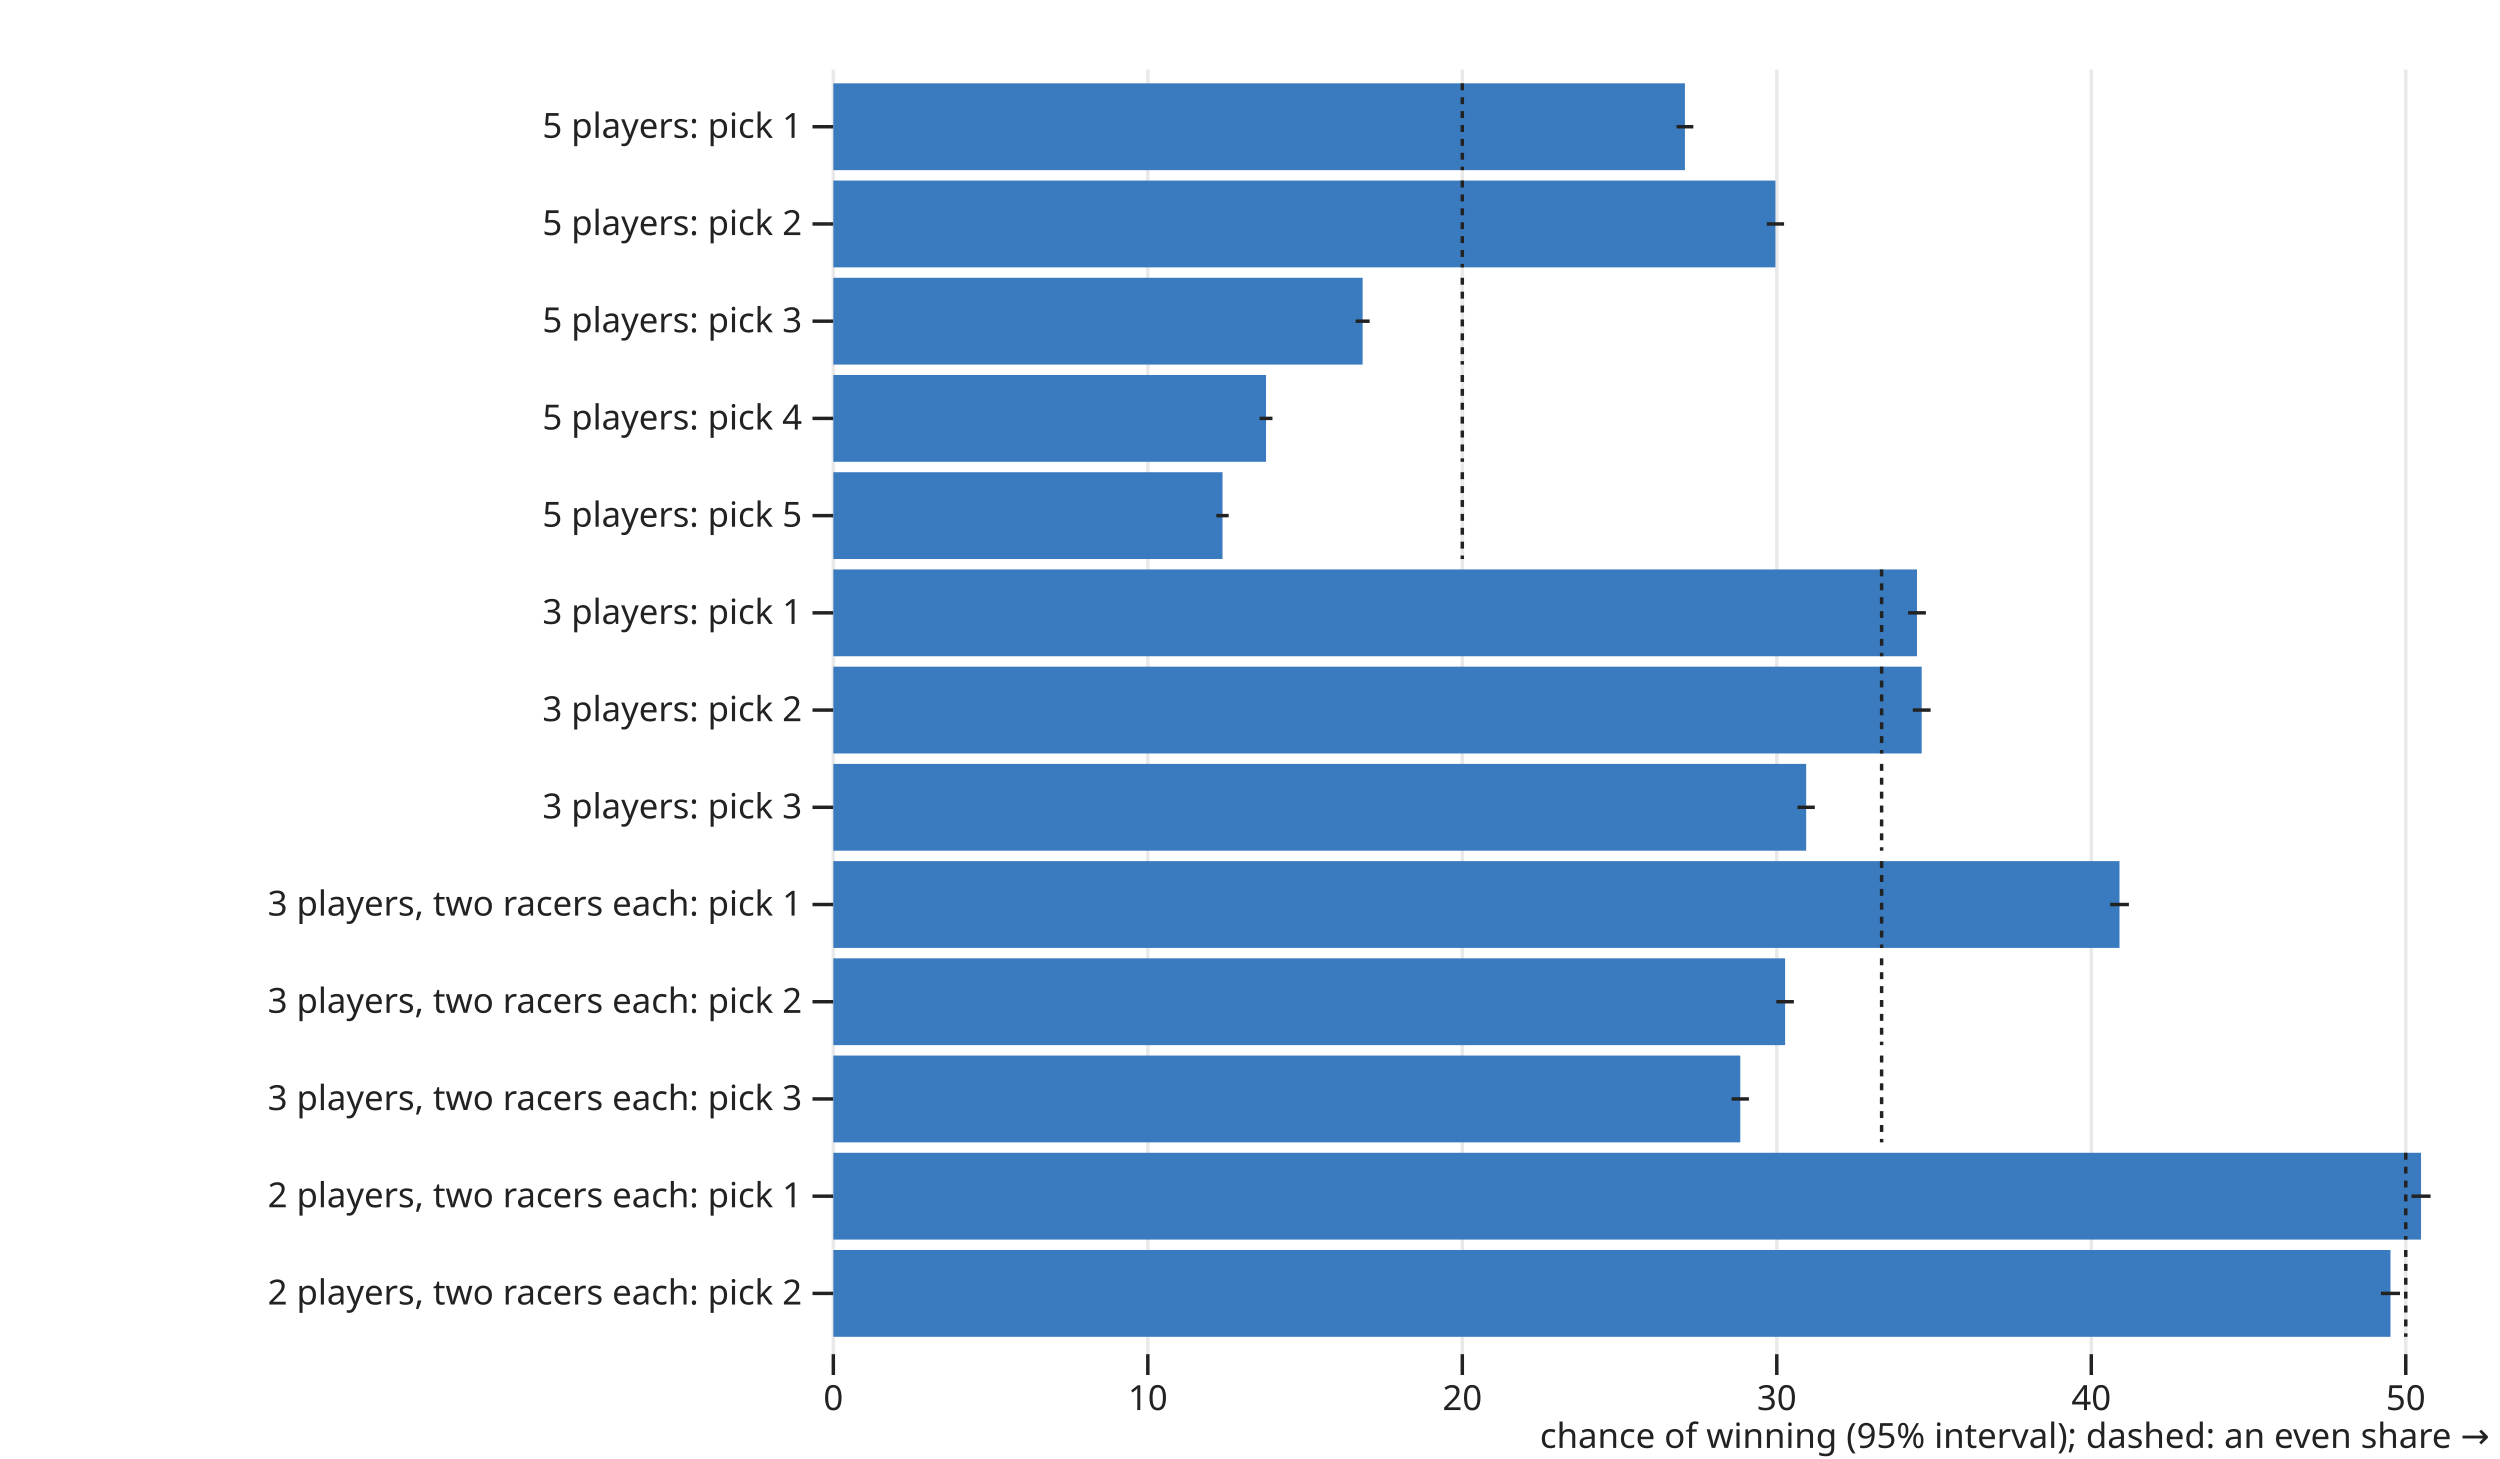
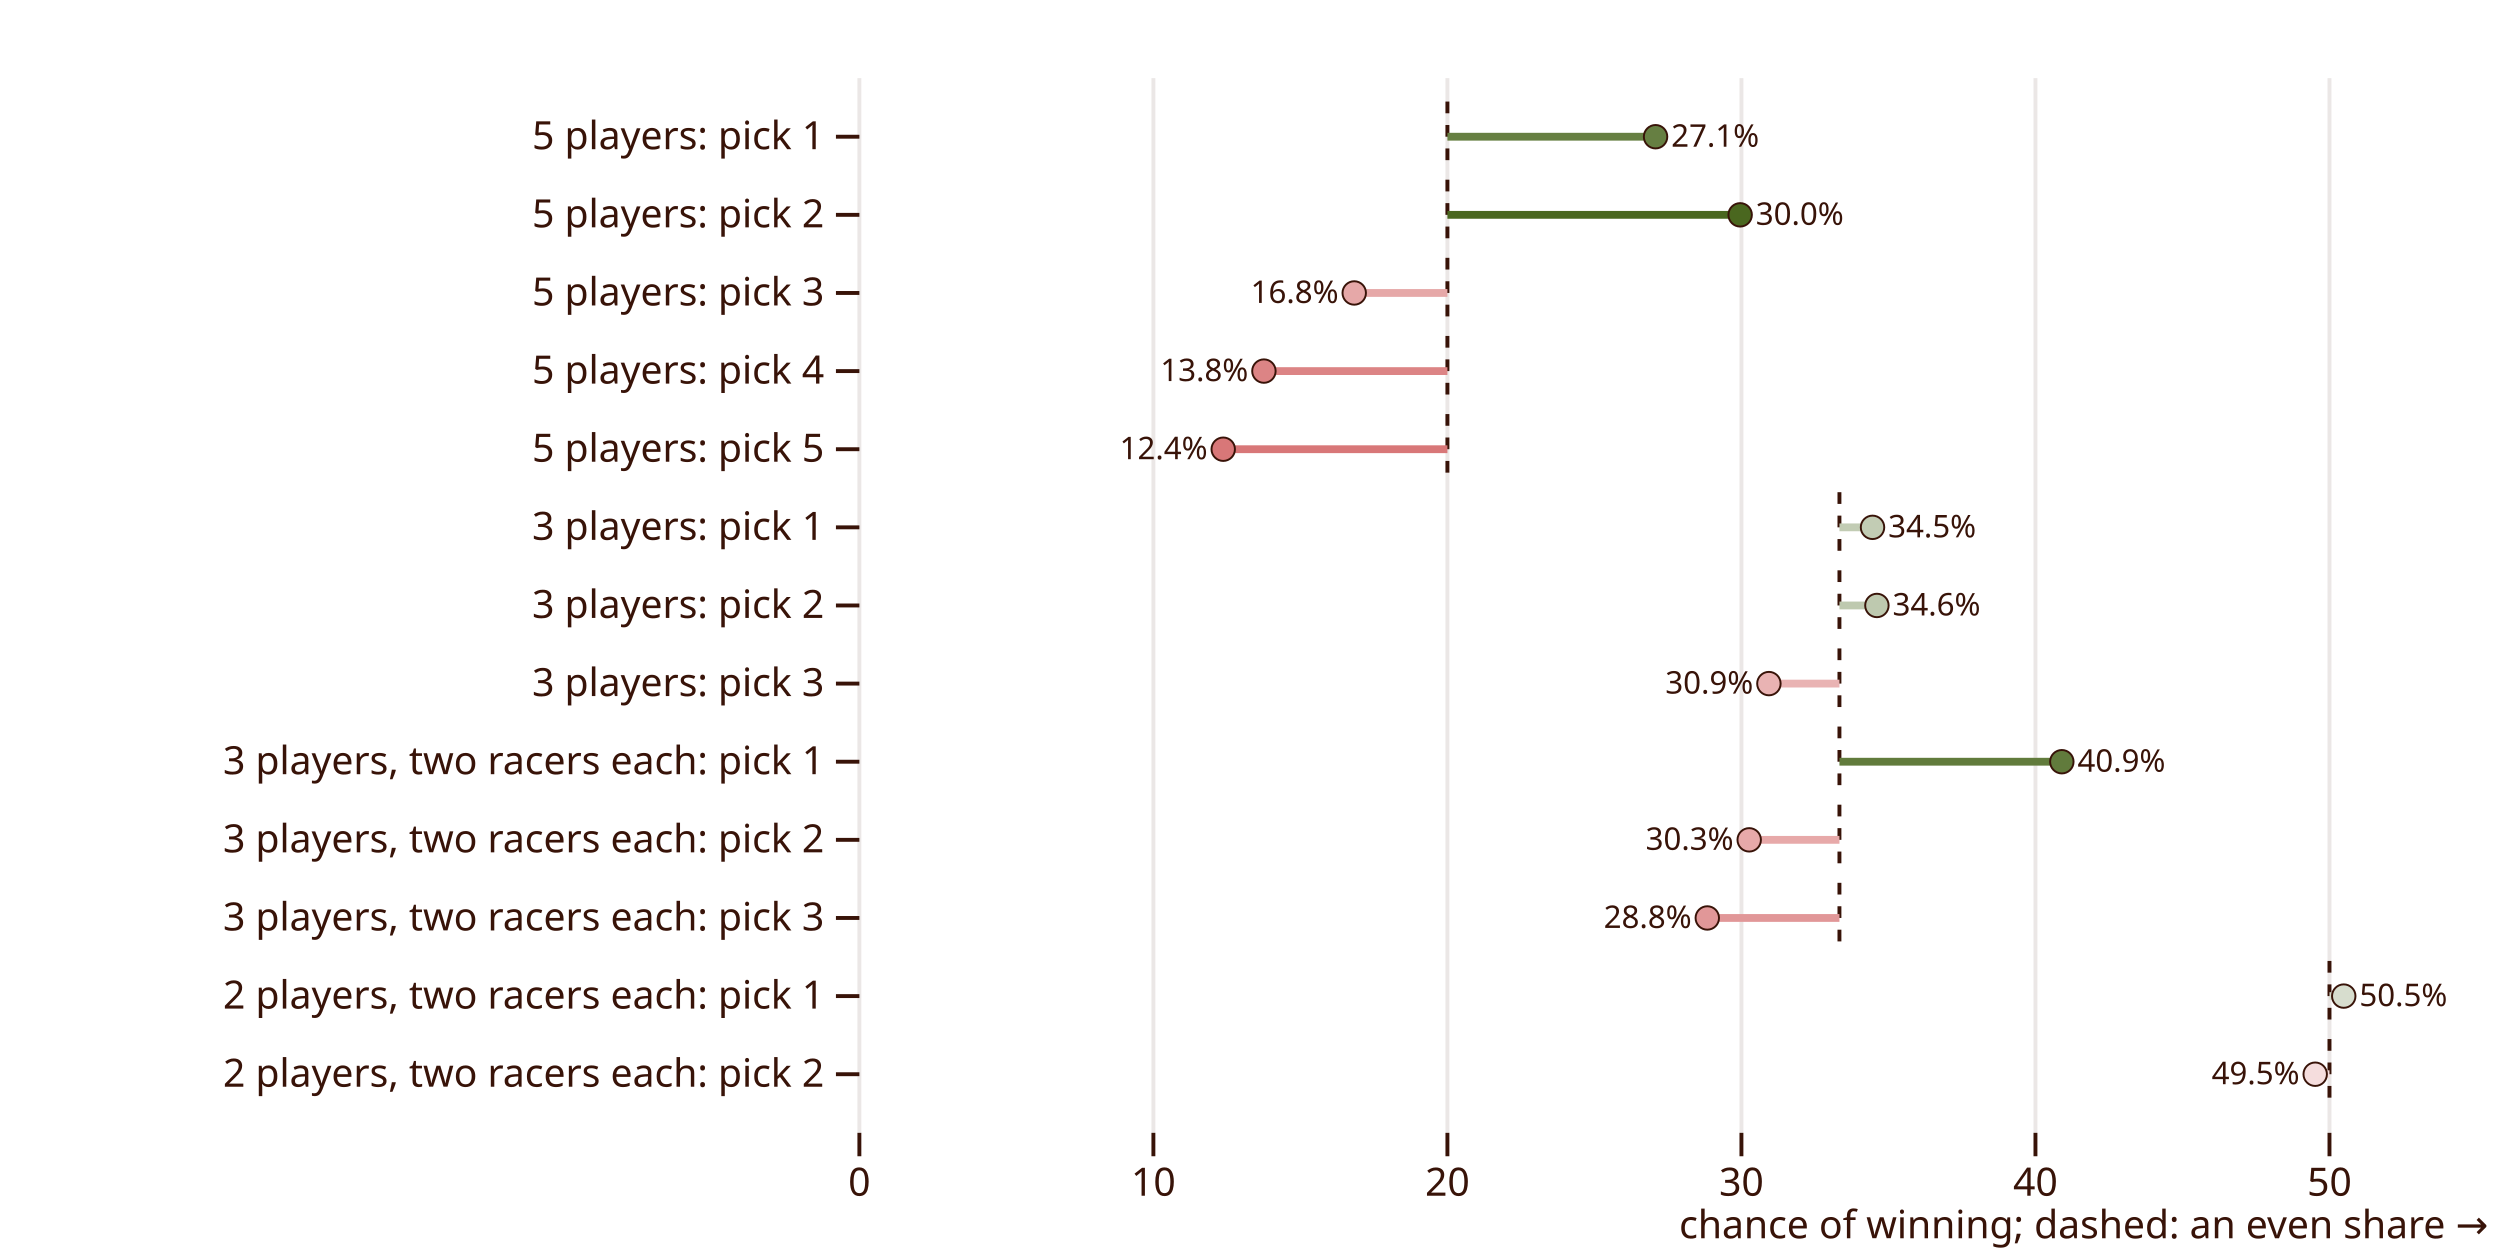
- <svg xmlns="http://www.w3.org/2000/svg" class="plot-d6a7b5" fill="currentColor" font-family="system-ui, sans-serif" font-size="10" text-anchor="middle" width="720" height="420" viewBox="0 0 720 420" style="background: white; color: rgb(34, 34, 34);">
+ <svg xmlns="http://www.w3.org/2000/svg" class="plot-d6a7b5" fill="currentColor" font-family="system-ui, sans-serif" font-size="10" text-anchor="middle" width="640" height="320" viewBox="0 0 640 320" style="background: rgb(255, 255, 255); color: rgb(56, 19, 8);">
  <style>:where(.plot-d6a7b5) {
  --plot-background: white;
  display: block;
  height: auto;
  height: intrinsic;
  max-width: 100%;
}
:where(.plot-d6a7b5 text),
:where(.plot-d6a7b5 tspan) {
  white-space: pre;
}</style>
-   <g aria-label="y-axis tick" aria-hidden="true" fill="none" stroke="currentColor" transform="translate(0,12.5)">
-     <path transform="translate(240,24)" d="M0,0L-6,0" />
-     <path transform="translate(240,52)" d="M0,0L-6,0" />
-     <path transform="translate(240,80)" d="M0,0L-6,0" />
-     <path transform="translate(240,108)" d="M0,0L-6,0" />
-     <path transform="translate(240,136)" d="M0,0L-6,0" />
-     <path transform="translate(240,164)" d="M0,0L-6,0" />
-     <path transform="translate(240,192)" d="M0,0L-6,0" />
-     <path transform="translate(240,220)" d="M0,0L-6,0" />
-     <path transform="translate(240,248)" d="M0,0L-6,0" />
-     <path transform="translate(240,276)" d="M0,0L-6,0" />
-     <path transform="translate(240,304)" d="M0,0L-6,0" />
-     <path transform="translate(240,332)" d="M0,0L-6,0" />
-     <path transform="translate(240,360)" d="M0,0L-6,0" />
+   <g aria-label="y-axis tick" aria-hidden="true" fill="none" stroke="currentColor" transform="translate(0,9)">
+     <path transform="translate(220,26)" d="M0,0L-6,0" />
+     <path transform="translate(220,46)" d="M0,0L-6,0" />
+     <path transform="translate(220,66)" d="M0,0L-6,0" />
+     <path transform="translate(220,86)" d="M0,0L-6,0" />
+     <path transform="translate(220,106)" d="M0,0L-6,0" />
+     <path transform="translate(220,126)" d="M0,0L-6,0" />
+     <path transform="translate(220,146)" d="M0,0L-6,0" />
+     <path transform="translate(220,166)" d="M0,0L-6,0" />
+     <path transform="translate(220,186)" d="M0,0L-6,0" />
+     <path transform="translate(220,206)" d="M0,0L-6,0" />
+     <path transform="translate(220,226)" d="M0,0L-6,0" />
+     <path transform="translate(220,246)" d="M0,0L-6,0" />
+     <path transform="translate(220,266)" d="M0,0L-6,0" />
  </g>
-   <g aria-label="y-axis tick label" text-anchor="end" transform="translate(-9,12.5)">
-     <text y="0.32em" transform="translate(240,24)">5 players: pick 1</text>
-     <text y="0.32em" transform="translate(240,52)">5 players: pick 2</text>
-     <text y="0.32em" transform="translate(240,80)">5 players: pick 3</text>
-     <text y="0.32em" transform="translate(240,108)">5 players: pick 4</text>
-     <text y="0.32em" transform="translate(240,136)">5 players: pick 5</text>
-     <text y="0.32em" transform="translate(240,164)">3 players: pick 1</text>
-     <text y="0.32em" transform="translate(240,192)">3 players: pick 2</text>
-     <text y="0.32em" transform="translate(240,220)">3 players: pick 3</text>
-     <text y="0.32em" transform="translate(240,248)">3 players, two racers each: pick 1</text>
-     <text y="0.32em" transform="translate(240,276)">3 players, two racers each: pick 2</text>
-     <text y="0.32em" transform="translate(240,304)">3 players, two racers each: pick 3</text>
-     <text y="0.32em" transform="translate(240,332)">2 players, two racers each: pick 1</text>
-     <text y="0.32em" transform="translate(240,360)">2 players, two racers each: pick 2</text>
+   <g aria-label="y-axis tick label" text-anchor="end" transform="translate(-9,9)">
+     <text y="0.32em" transform="translate(220,26)">5 players: pick 1</text>
+     <text y="0.32em" transform="translate(220,46)">5 players: pick 2</text>
+     <text y="0.32em" transform="translate(220,66)">5 players: pick 3</text>
+     <text y="0.32em" transform="translate(220,86)">5 players: pick 4</text>
+     <text y="0.32em" transform="translate(220,106)">5 players: pick 5</text>
+     <text y="0.32em" transform="translate(220,126)">3 players: pick 1</text>
+     <text y="0.32em" transform="translate(220,146)">3 players: pick 2</text>
+     <text y="0.32em" transform="translate(220,166)">3 players: pick 3</text>
+     <text y="0.32em" transform="translate(220,186)">3 players, two racers each: pick 1</text>
+     <text y="0.32em" transform="translate(220,206)">3 players, two racers each: pick 2</text>
+     <text y="0.32em" transform="translate(220,226)">3 players, two racers each: pick 3</text>
+     <text y="0.32em" transform="translate(220,246)">2 players, two racers each: pick 1</text>
+     <text y="0.32em" transform="translate(220,266)">2 players, two racers each: pick 2</text>
  </g>
  <g aria-label="x-grid" aria-hidden="true" stroke="currentColor" stroke-opacity="0.1">
-     <line x1="240" x2="240" y1="20" y2="390" />
-     <line x1="330.572" x2="330.572" y1="20" y2="390" />
-     <line x1="421.144" x2="421.144" y1="20" y2="390" />
-     <line x1="511.716" x2="511.716" y1="20" y2="390" />
-     <line x1="602.288" x2="602.288" y1="20" y2="390" />
-     <line x1="692.859" x2="692.859" y1="20" y2="390" />
+     <line x1="220" x2="220" y1="20" y2="290" />
+     <line x1="295.269" x2="295.269" y1="20" y2="290" />
+     <line x1="370.538" x2="370.538" y1="20" y2="290" />
+     <line x1="445.807" x2="445.807" y1="20" y2="290" />
+     <line x1="521.077" x2="521.077" y1="20" y2="290" />
+     <line x1="596.346" x2="596.346" y1="20" y2="290" />
  </g>
  <g aria-label="x-axis tick" aria-hidden="true" fill="none" stroke="currentColor">
-     <path transform="translate(240,390)" d="M0,0L0,6" />
-     <path transform="translate(330.5719,390)" d="M0,0L0,6" />
-     <path transform="translate(421.1438,390)" d="M0,0L0,6" />
-     <path transform="translate(511.7157,390)" d="M0,0L0,6" />
-     <path transform="translate(602.2876,390)" d="M0,0L0,6" />
-     <path transform="translate(692.8594,390)" d="M0,0L0,6" />
+     <path transform="translate(220,290)" d="M0,0L0,6" />
+     <path transform="translate(295.2691,290)" d="M0,0L0,6" />
+     <path transform="translate(370.5383,290)" d="M0,0L0,6" />
+     <path transform="translate(445.8074,290)" d="M0,0L0,6" />
+     <path transform="translate(521.0765,290)" d="M0,0L0,6" />
+     <path transform="translate(596.3457,290)" d="M0,0L0,6" />
  </g>
  <g aria-label="x-axis tick label" font-variant="tabular-nums" transform="translate(0,9)">
-     <text y="0.71em" transform="translate(240,390)">0</text>
-     <text y="0.71em" transform="translate(330.5719,390)">10</text>
-     <text y="0.71em" transform="translate(421.1438,390)">20</text>
-     <text y="0.71em" transform="translate(511.7157,390)">30</text>
-     <text y="0.71em" transform="translate(602.2876,390)">40</text>
-     <text y="0.71em" transform="translate(692.8594,390)">50</text>
+     <text y="0.71em" transform="translate(220,290)">0</text>
+     <text y="0.71em" transform="translate(295.2691,290)">10</text>
+     <text y="0.71em" transform="translate(370.5383,290)">20</text>
+     <text y="0.71em" transform="translate(445.8074,290)">30</text>
+     <text y="0.71em" transform="translate(521.0765,290)">40</text>
+     <text y="0.71em" transform="translate(596.3457,290)">50</text>
  </g>
-   <g aria-label="x-axis label" text-anchor="end" transform="translate(17,27)">
-     <text transform="translate(700,390)">chance of winning (95% interval); dashed: an even share →</text>
+   <g aria-label="x-axis label" text-anchor="end" transform="translate(37,27)">
+     <text transform="translate(600,290)">chance of winning; dashed: an even share →</text>
  </g>
-   <g aria-label="bar" fill="#3a7bbf">
-     <rect x="240" width="245.262" y="24" height="25" />
-     <rect x="240" width="271.321" y="52" height="25" />
-     <rect x="240" width="152.437" y="80" height="25" />
-     <rect x="240" width="124.616" y="108" height="25" />
-     <rect x="240" width="112.083" y="136" height="25" />
-     <rect x="240" width="312.097" y="164" height="25" />
-     <rect x="240" width="313.447" y="192" height="25" />
-     <rect x="240" width="280.175" y="220" height="25" />
-     <rect x="240" width="370.413" y="248" height="25" />
-     <rect x="240" width="274.108" y="276" height="25" />
-     <rect x="240" width="261.197" y="304" height="25" />
-     <rect x="240" width="457.257" y="332" height="25" />
-     <rect x="240" width="448.462" y="360" height="25" />
+   <g aria-label="tick" stroke="#381308" stroke-dasharray="3,3">
+     <line x1="370.538" x2="370.538" y1="26" y2="44" />
+     <line x1="370.538" x2="370.538" y1="46" y2="64" />
+     <line x1="370.538" x2="370.538" y1="66" y2="84" />
+     <line x1="370.538" x2="370.538" y1="86" y2="104" />
+     <line x1="370.538" x2="370.538" y1="106" y2="124" />
+     <line x1="470.897" x2="470.897" y1="126" y2="144" />
+     <line x1="470.897" x2="470.897" y1="146" y2="164" />
+     <line x1="470.897" x2="470.897" y1="166" y2="184" />
+     <line x1="470.897" x2="470.897" y1="186" y2="204" />
+     <line x1="470.897" x2="470.897" y1="206" y2="224" />
+     <line x1="470.897" x2="470.897" y1="226" y2="244" />
+     <line x1="596.346" x2="596.346" y1="246" y2="264" />
+     <line x1="596.346" x2="596.346" y1="266" y2="284" />
  </g>
-   <g aria-label="rule" stroke="#222" transform="translate(0,12.5)">
-     <line x1="482.845" x2="487.68" y1="24" y2="24" />
-     <line x1="508.828" x2="513.813" y1="52" y2="52" />
-     <line x1="390.417" x2="394.456" y1="80" y2="80" />
-     <line x1="362.757" x2="366.475" y1="108" y2="108" />
-     <line x1="350.306" x2="353.859" y1="136" y2="136" />
-     <line x1="549.533" x2="554.662" y1="164" y2="164" />
-     <line x1="550.878" x2="556.015" y1="192" y2="192" />
-     <line x1="517.684" x2="522.666" y1="220" y2="220" />
-     <line x1="607.708" x2="613.119" y1="248" y2="248" />
-     <line x1="511.584" x2="516.633" y1="276" y2="276" />
-     <line x1="498.708" x2="503.687" y1="304" y2="304" />
-     <line x1="694.513" x2="700" y1="332" y2="332" />
-     <line x1="685.719" x2="691.205" y1="360" y2="360" />
+   <g aria-label="rule" stroke-width="2" transform="translate(0,9)">
+     <line x1="370.538" x2="423.824" y1="26" y2="26" stroke="rgb(102,127,66)" />
+     <line x1="370.538" x2="445.479" y1="46" y2="46" stroke="rgb(74,103,31)" />
+     <line x1="370.538" x2="346.682" y1="66" y2="66" stroke="rgb(230,168,168)" />
+     <line x1="370.538" x2="323.561" y1="86" y2="86" stroke="rgb(220,132,133)" />
+     <line x1="370.538" x2="313.145" y1="106" y2="106" stroke="rgb(216,119,120)" />
+     <line x1="470.897" x2="479.366" y1="126" y2="126" stroke="rgb(194,204,180)" />
+     <line x1="470.897" x2="480.488" y1="146" y2="146" stroke="rgb(190,201,175)" />
+     <line x1="470.897" x2="452.838" y1="166" y2="166" stroke="rgb(233,179,179)" />
+     <line x1="470.897" x2="527.829" y1="186" y2="186" stroke="rgb(97,123,60)" />
+     <line x1="470.897" x2="447.796" y1="206" y2="206" stroke="rgb(231,169,169)" />
+     <line x1="470.897" x2="437.066" y1="226" y2="226" stroke="rgb(225,151,152)" />
+     <line x1="596.346" x2="600" y1="246" y2="246" stroke="rgb(215,221,206)" />
+     <line x1="596.346" x2="592.691" y1="266" y2="266" stroke="rgb(245,221,221)" />
  </g>
-   <g aria-label="tick" stroke="#222" stroke-dasharray="2,2">
-     <line x1="421.144" x2="421.144" y1="24" y2="49" />
-     <line x1="421.144" x2="421.144" y1="52" y2="77" />
-     <line x1="421.144" x2="421.144" y1="80" y2="105" />
-     <line x1="421.144" x2="421.144" y1="108" y2="133" />
-     <line x1="421.144" x2="421.144" y1="136" y2="161" />
-     <line x1="541.906" x2="541.906" y1="164" y2="189" />
-     <line x1="541.906" x2="541.906" y1="192" y2="217" />
-     <line x1="541.906" x2="541.906" y1="220" y2="245" />
-     <line x1="541.906" x2="541.906" y1="248" y2="273" />
-     <line x1="541.906" x2="541.906" y1="276" y2="301" />
-     <line x1="541.906" x2="541.906" y1="304" y2="329" />
-     <line x1="692.859" x2="692.859" y1="332" y2="357" />
-     <line x1="692.859" x2="692.859" y1="360" y2="385" />
+   <g aria-label="dot" stroke="currentColor" stroke-width="0.5" transform="translate(0,9)">
+     <circle cx="423.824" cy="26" r="3" fill="rgb(102,127,66)" />
+     <circle cx="445.479" cy="46" r="3" fill="rgb(74,103,31)" />
+     <circle cx="346.682" cy="66" r="3" fill="rgb(230,168,168)" />
+     <circle cx="323.561" cy="86" r="3" fill="rgb(220,132,133)" />
+     <circle cx="313.145" cy="106" r="3" fill="rgb(216,119,120)" />
+     <circle cx="479.366" cy="126" r="3" fill="rgb(194,204,180)" />
+     <circle cx="480.488" cy="146" r="3" fill="rgb(190,201,175)" />
+     <circle cx="452.838" cy="166" r="3" fill="rgb(233,179,179)" />
+     <circle cx="527.829" cy="186" r="3" fill="rgb(97,123,60)" />
+     <circle cx="447.796" cy="206" r="3" fill="rgb(231,169,169)" />
+     <circle cx="437.066" cy="226" r="3" fill="rgb(225,151,152)" />
+     <circle cx="600" cy="246" r="3" fill="rgb(215,221,206)" />
+     <circle cx="592.691" cy="266" r="3" fill="rgb(245,221,221)" />
+   </g>
+   <g aria-label="text" text-anchor="start" font-size="8" transform="translate(4,9)">
+     <text y="0.32em" transform="translate(423.8237,26)">27.1%</text>
+     <text y="0.32em" transform="translate(445.4792,46)">30.0%</text>
+     <text y="0.32em" transform="translate(479.3662,126)">34.5%</text>
+     <text y="0.32em" transform="translate(480.4877,146)">34.6%</text>
+     <text y="0.32em" transform="translate(527.8294,186)">40.9%</text>
+     <text y="0.32em" transform="translate(600,246)">50.5%</text>
+   </g>
+   <g aria-label="text" text-anchor="end" font-size="8" transform="translate(-4,9)">
+     <text y="0.32em" transform="translate(346.6816,66)">16.8%</text>
+     <text y="0.32em" transform="translate(323.5614,86)">13.8%</text>
+     <text y="0.32em" transform="translate(313.1454,106)">12.4%</text>
+     <text y="0.32em" transform="translate(452.8375,166)">30.9%</text>
+     <text y="0.32em" transform="translate(447.7958,206)">30.3%</text>
+     <text y="0.32em" transform="translate(437.0662,226)">28.8%</text>
+     <text y="0.32em" transform="translate(592.6914,266)">49.5%</text>
  </g>
</svg>
